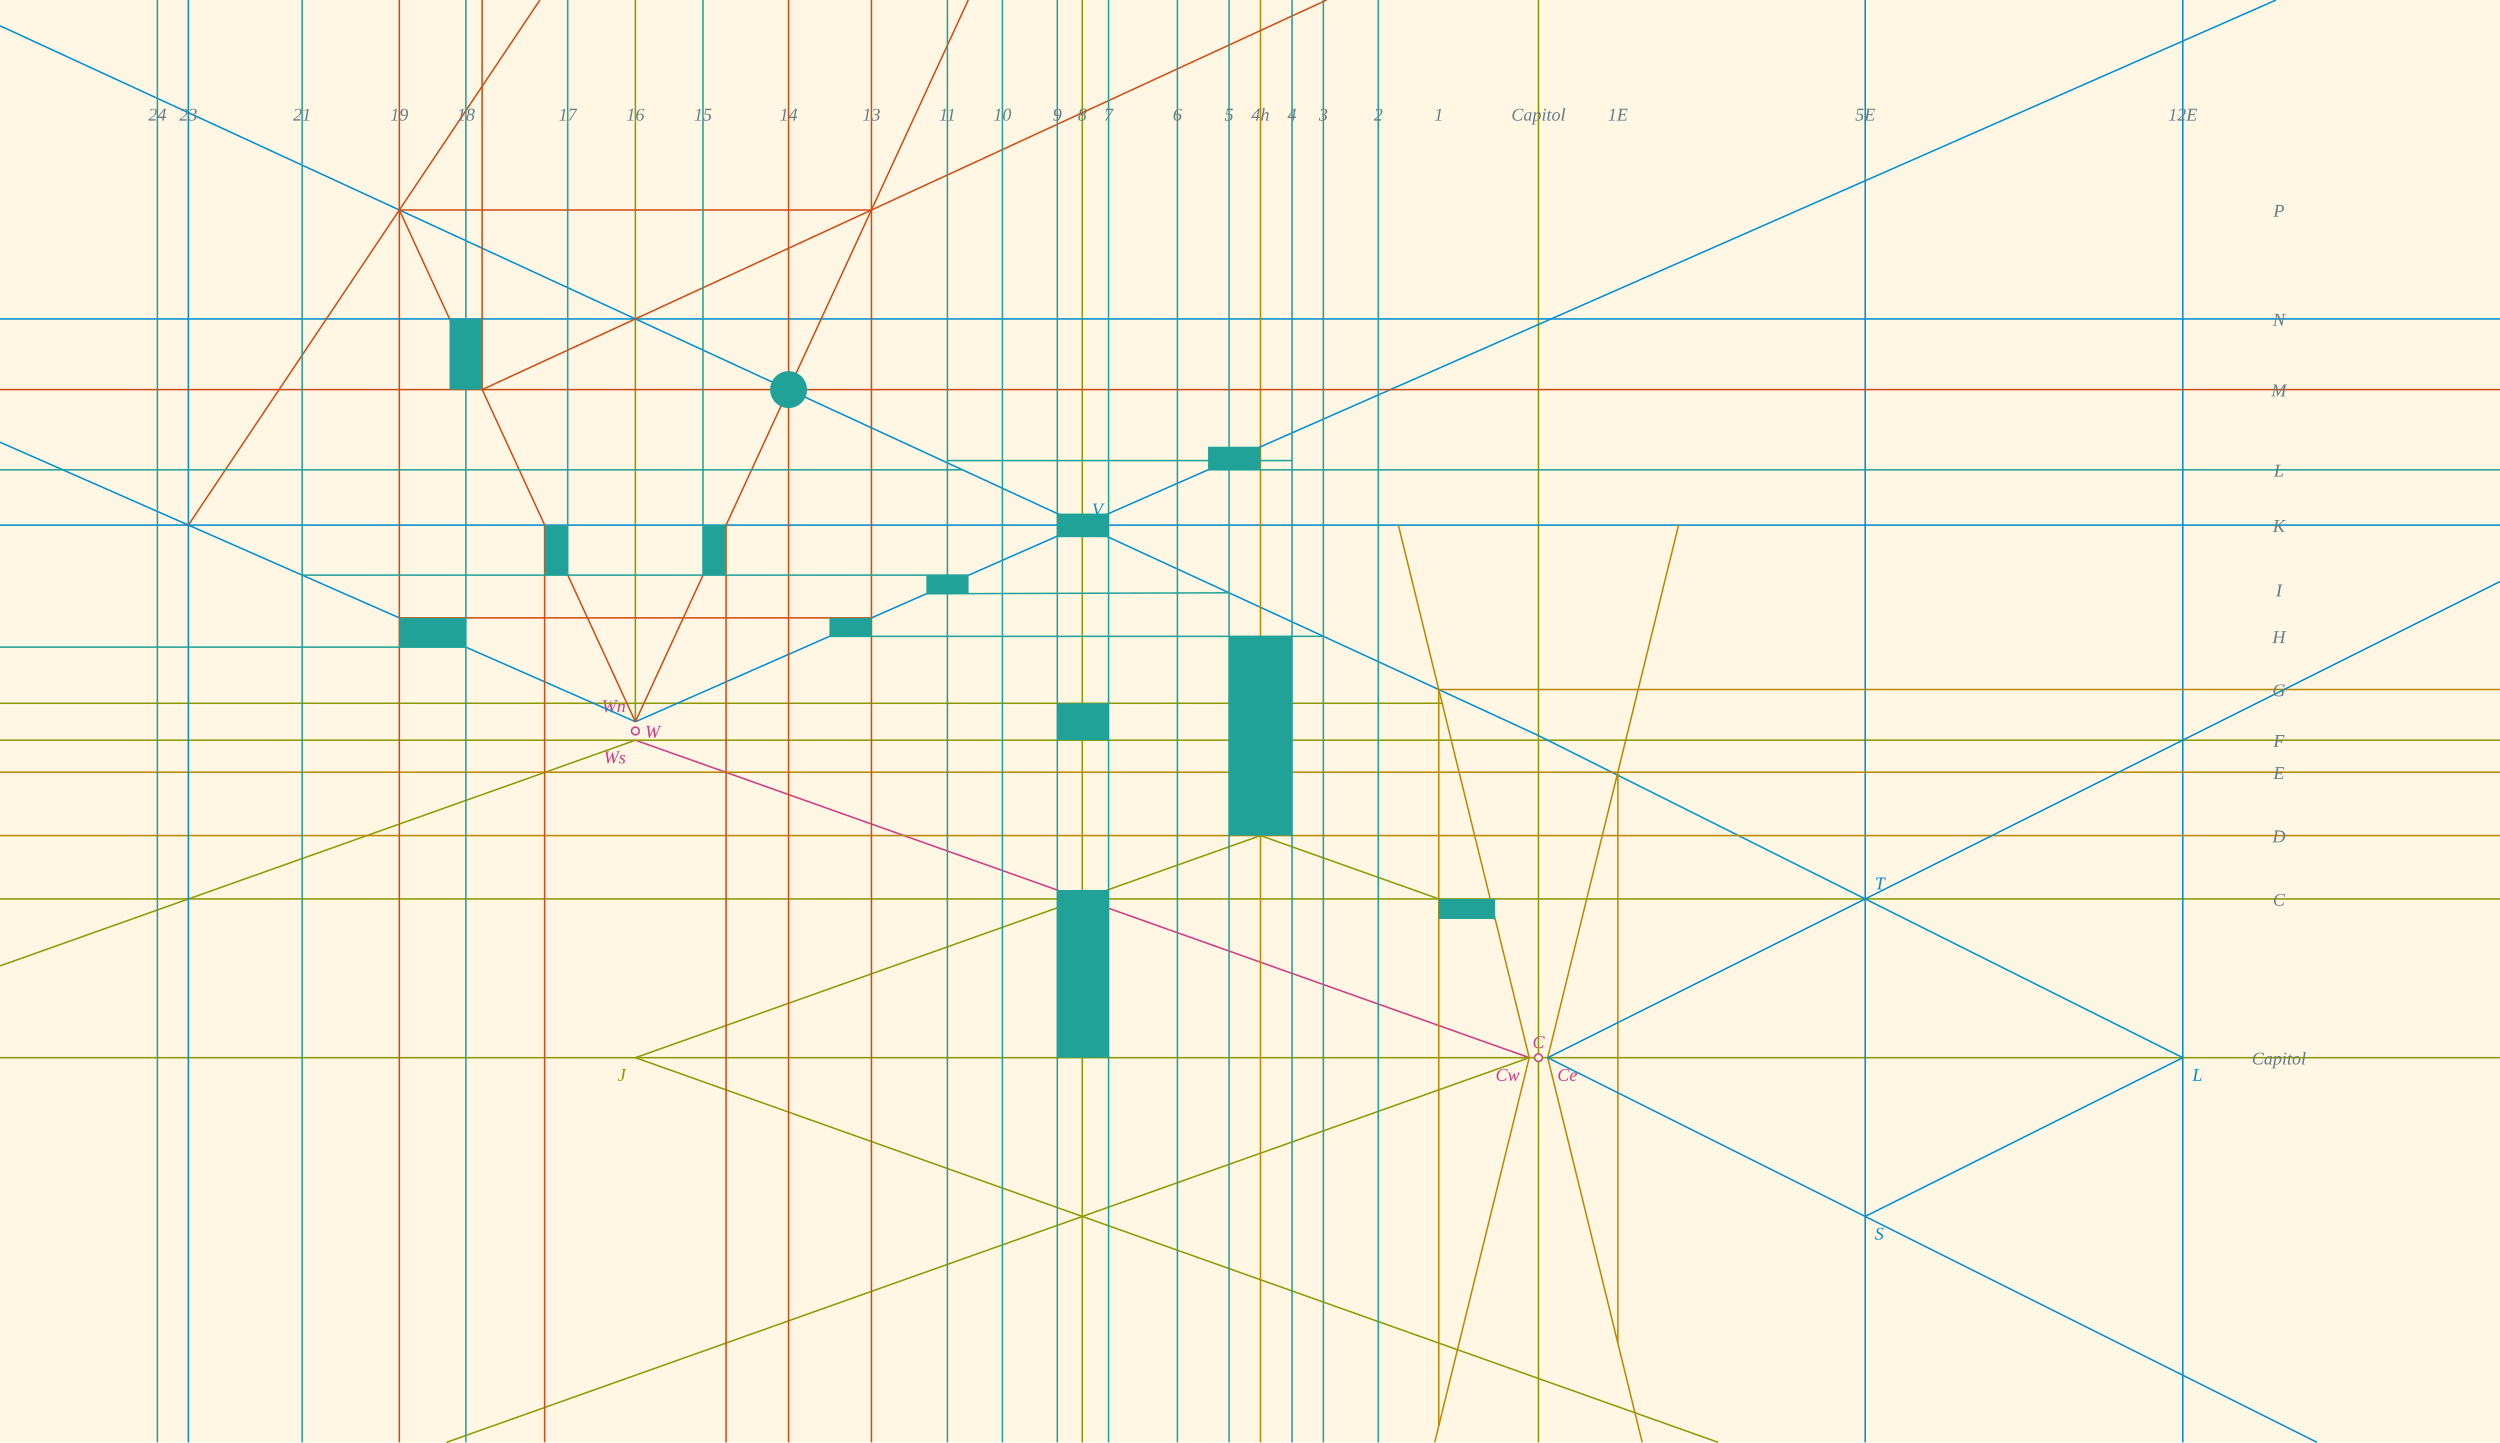
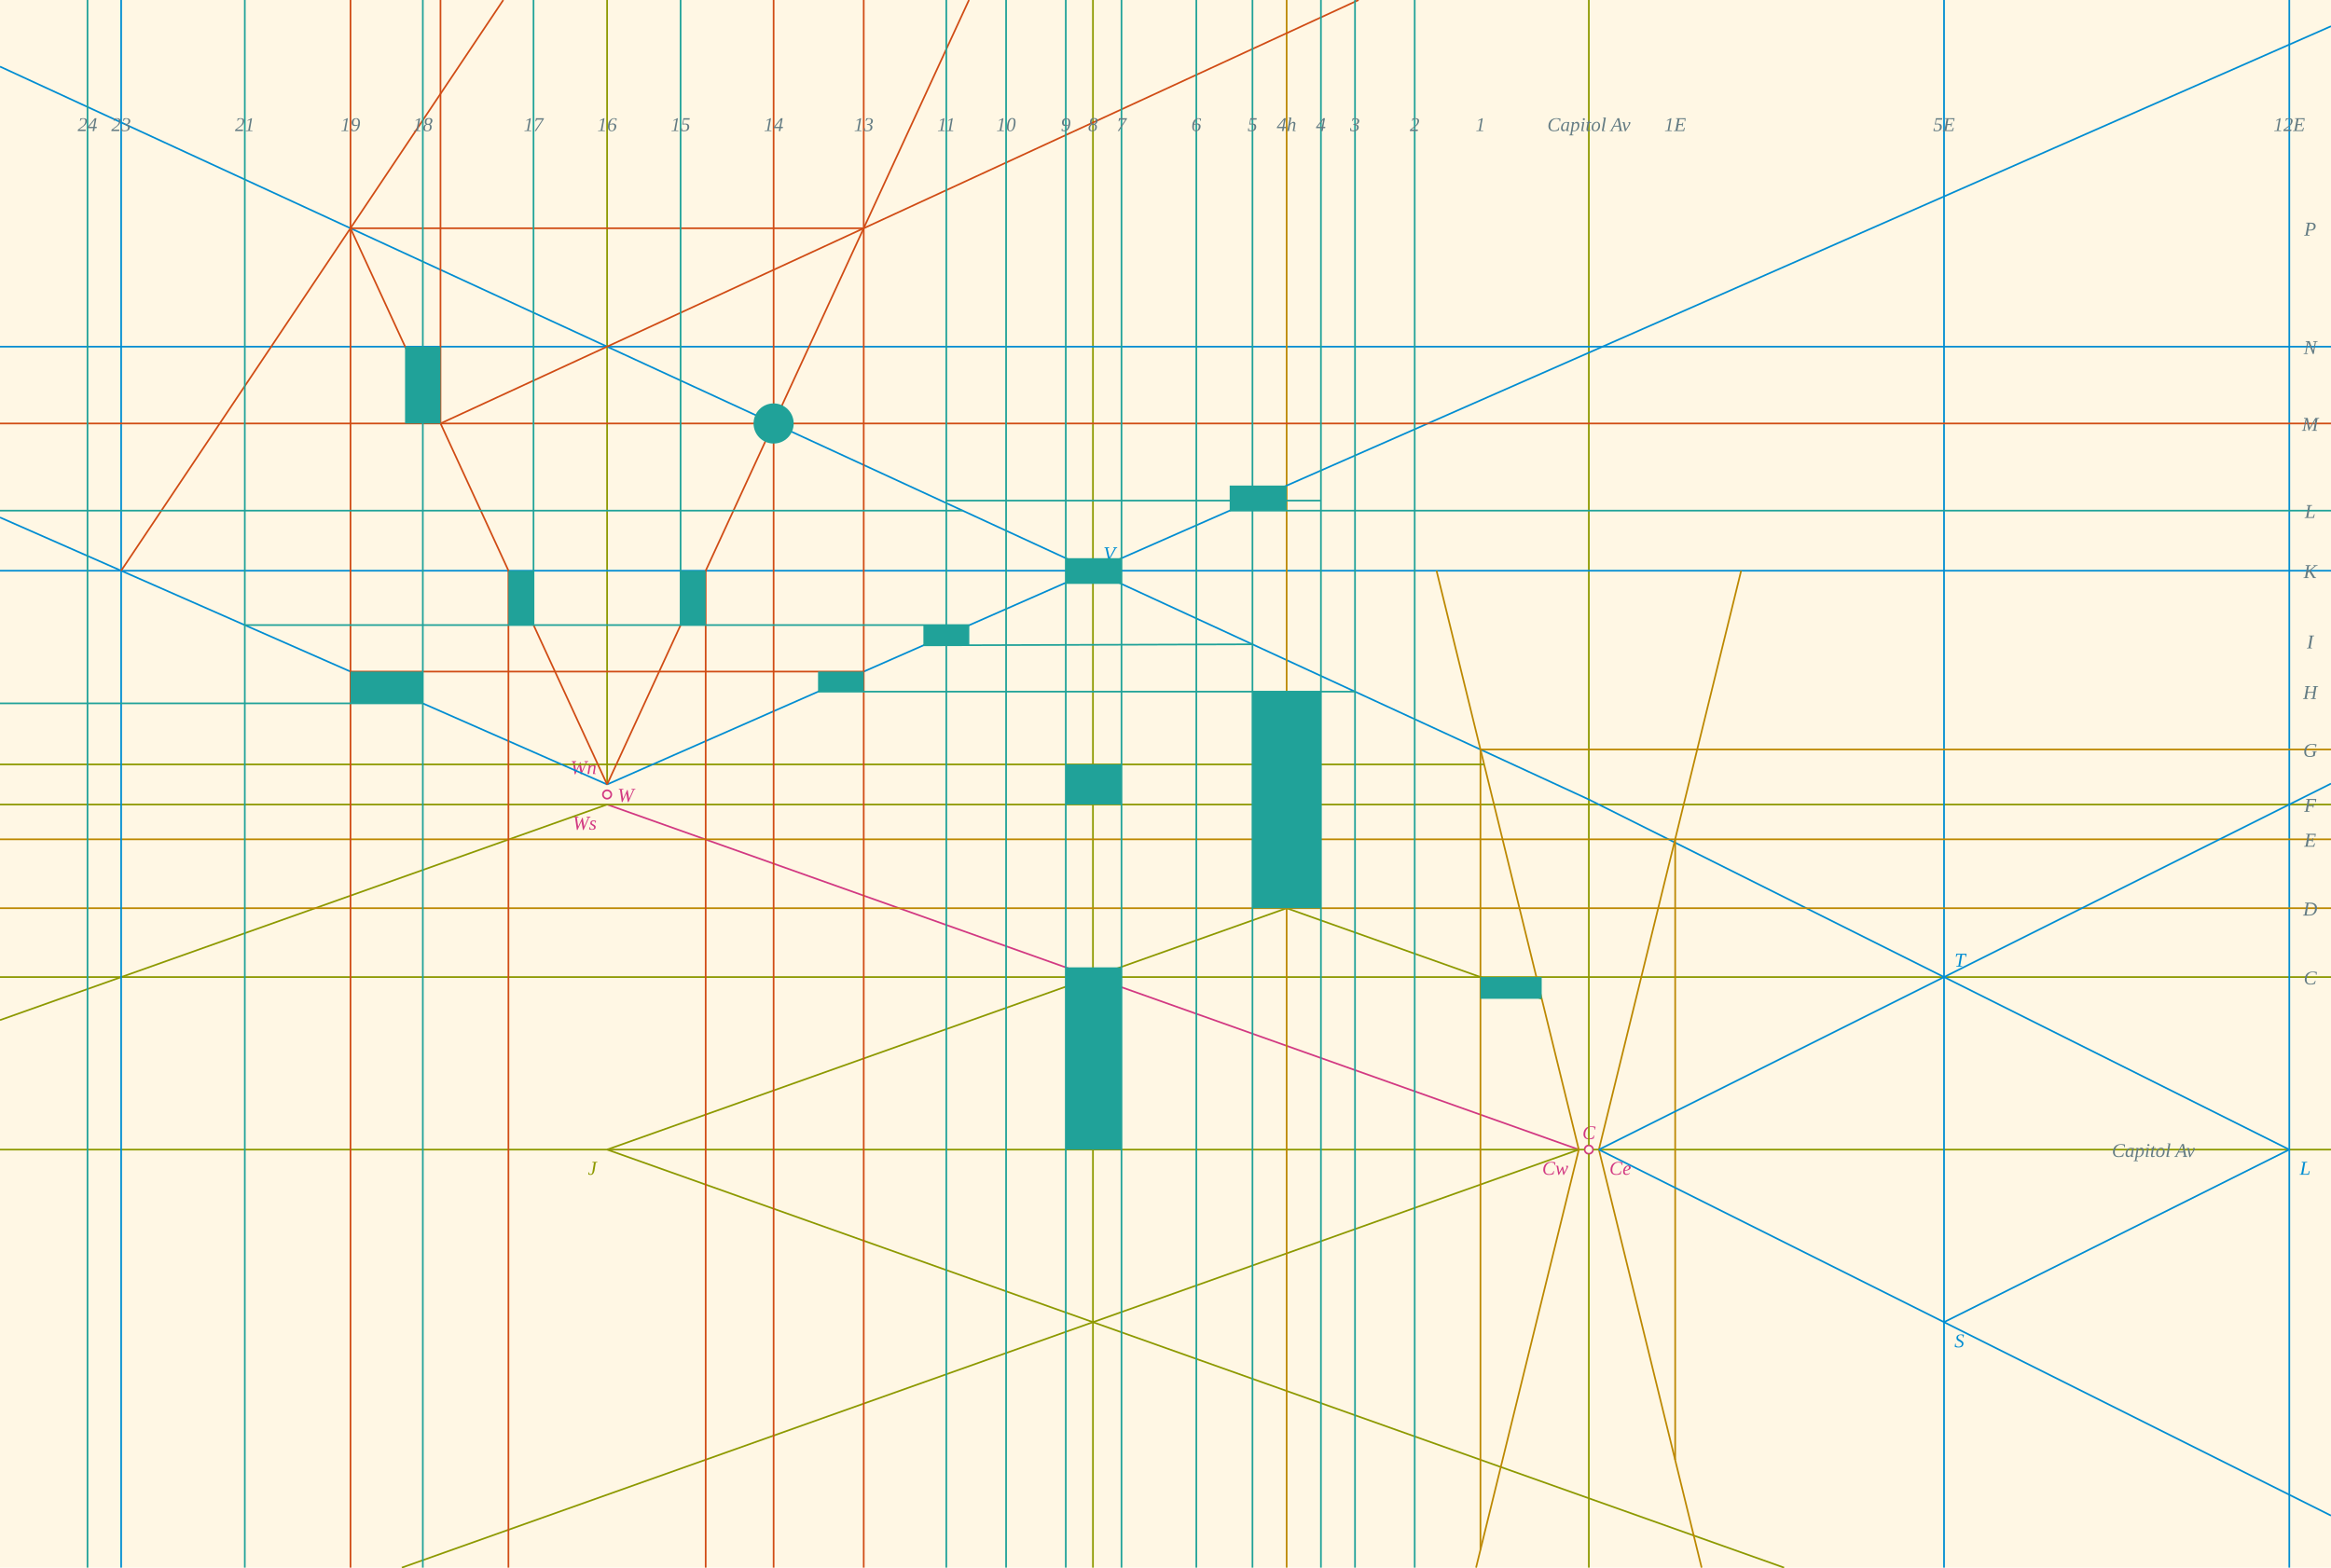
- <svg xmlns="http://www.w3.org/2000/svg" width="260mm" height="150mm" viewBox="0 0 260 150" version="1.1">
-   <rect fill="#FFF7E4" stroke="#000000" stroke-width="0" x="0.00" y="0.00" width="260.00" height="150.00" />
-   <circle cx="160.00" cy="110.00" r="0.40" fill="none" stroke="#D23982" stroke-width="0.16" />
-   <text x="160.00" y="109.00" style="font-size:1.41pt; font-style:italic; fill:#D23982" text-anchor="middle">C</text>
-   <text x="158.04" y="111.00" style="font-size:1.41pt; font-style:italic; fill:#D23982" text-anchor="end" dy="1.406">Cw</text>
-   <text x="161.96" y="111.00" style="font-size:1.41pt; font-style:italic; fill:#D23982" dy="1.406">Ce</text>
-   <circle cx="66.08" cy="76.02" r="0.40" fill="none" stroke="#D23982" stroke-width="0.16" />
-   <text x="67.08" y="76.02" style="font-size:1.41pt; font-style:italic; fill:#D23982" dy="0.703">W</text>
-   <text x="65.08" y="74.06" style="font-size:1.41pt; font-style:italic; fill:#D23982" text-anchor="end">Wn</text>
-   <text x="65.08" y="77.98" style="font-size:1.41pt; font-style:italic; fill:#D23982" text-anchor="end" dy="1.406">Ws</text>
-   <line x1="66.08" y1="76.98" x2="159.04" y2="110.00" style="stroke:#D23982; stroke-width:0.16" />
-   <text x="65.08" y="111.00" style="font-size:1.41pt; font-style:italic; fill:#8D9900" text-anchor="end" dy="1.406">J</text>
-   <line x1="160.00" y1="150.00" x2="160.00" y2="110.40" style="stroke:#8D9900; stroke-width:0.16" />
-   <line x1="160.00" y1="109.60" x2="160.00" y2="0.00" style="stroke:#8D9900; stroke-width:0.16" />
-   <line x1="0.00" y1="110.00" x2="159.60" y2="110.00" style="stroke:#8D9900; stroke-width:0.16" />
-   <line x1="160.40" y1="110.00" x2="260.00" y2="110.00" style="stroke:#8D9900; stroke-width:0.16" />
-   <line x1="0.00" y1="76.98" x2="260.00" y2="76.98" style="stroke:#8D9900; stroke-width:0.16" />
-   <line x1="66.08" y1="75.06" x2="66.08" y2="0.00" style="stroke:#8D9900; stroke-width:0.16" />
-   <line x1="0.00" y1="100.45" x2="66.08" y2="76.98" style="stroke:#8D9900; stroke-width:0.16" />
-   <line x1="0.00" y1="93.49" x2="260.00" y2="93.49" style="stroke:#8D9900; stroke-width:0.16" />
-   <line x1="112.56" y1="150.00" x2="112.56" y2="0.00" style="stroke:#8D9900; stroke-width:0.16" />
-   <line x1="46.44" y1="150.00" x2="159.04" y2="110.00" style="stroke:#8D9900; stroke-width:0.16" />
-   <line x1="178.68" y1="150.00" x2="66.08" y2="110.00" style="stroke:#8D9900; stroke-width:0.16" />
-   <line x1="149.21" y1="150.00" x2="159.04" y2="110.00" style="stroke:#BC8801; stroke-width:0.16" />
-   <line x1="170.79" y1="150.00" x2="160.96" y2="110.00" style="stroke:#BC8801; stroke-width:0.16" />
-   <text x="228.01" y="111.00" style="font-size:1.41pt; font-style:italic; fill:#008DD2" dy="1.406">L</text>
-   <line x1="193.98" y1="150.00" x2="193.98" y2="0.00" style="stroke:#008DD2; stroke-width:0.16" />
-   <line x1="227.01" y1="150.00" x2="227.01" y2="0.00" style="stroke:#008DD2; stroke-width:0.16" />
-   <text x="194.98" y="92.49" style="font-size:1.41pt; font-style:italic; fill:#008DD2">T</text>
-   <line x1="227.01" y1="110.00" x2="160.00" y2="76.50" style="stroke:#008DD2; stroke-width:0.16" />
-   <line x1="0.00" y1="2.68" x2="160.00" y2="76.50" style="stroke:#008DD2; stroke-width:0.16" />
-   <line x1="0.00" y1="33.17" x2="260.00" y2="33.17" style="stroke:#008DD2; stroke-width:0.16" />
-   <line x1="0.00" y1="54.61" x2="260.00" y2="54.61" style="stroke:#008DD2; stroke-width:0.16" />
-   <text x="113.56" y="53.61" style="font-size:1.41pt; font-style:italic; fill:#008DD2">V</text>
-   <line x1="159.04" y1="110.00" x2="145.43" y2="54.61" style="stroke:#BC8801; stroke-width:0.16" />
-   <line x1="160.96" y1="110.00" x2="174.57" y2="54.61" style="stroke:#BC8801; stroke-width:0.16" />
-   <line x1="149.63" y1="71.71" x2="149.63" y2="148.29" style="stroke:#BC8801; stroke-width:0.16" />
-   <line x1="168.26" y1="80.31" x2="168.26" y2="139.69" style="stroke:#BC8801; stroke-width:0.16" />
-   <line x1="0.00" y1="80.31" x2="260.00" y2="80.31" style="stroke:#BC8801; stroke-width:0.16" />
-   <line x1="149.63" y1="71.71" x2="260.00" y2="71.71" style="stroke:#BC8801; stroke-width:0.16" />
-   <line x1="131.09" y1="150.00" x2="131.09" y2="0.00" style="stroke:#BC8801; stroke-width:0.16" />
-   <line x1="0.00" y1="73.14" x2="149.98" y2="73.14" style="stroke:#8D9900; stroke-width:0.16" />
-   <line x1="66.08" y1="110.00" x2="131.09" y2="86.90" style="stroke:#8D9900; stroke-width:0.16" />
-   <line x1="131.09" y1="86.90" x2="155.49" y2="95.57" style="stroke:#8D9900; stroke-width:0.16" />
-   <line x1="0.00" y1="86.90" x2="260.00" y2="86.90" style="stroke:#BC8801; stroke-width:0.16" />
-   <line x1="236.71" y1="0.00" x2="66.08" y2="75.06" style="stroke:#008DD2; stroke-width:0.16" />
-   <line x1="66.08" y1="75.06" x2="0.00" y2="45.99" style="stroke:#008DD2; stroke-width:0.16" />
-   <line x1="19.59" y1="150.00" x2="19.59" y2="0.00" style="stroke:#008DD2; stroke-width:0.16" />
-   <line x1="160.96" y1="110.00" x2="260.00" y2="60.48" style="stroke:#008DD2; stroke-width:0.16" />
-   <text x="194.98" y="127.51" style="font-size:1.41pt; font-style:italic; fill:#008DD2" dy="1.406">S</text>
-   <line x1="240.96" y1="150.00" x2="160.96" y2="110.00" style="stroke:#008DD2; stroke-width:0.16" />
-   <line x1="193.98" y1="126.51" x2="227.01" y2="110.00" style="stroke:#008DD2; stroke-width:0.16" />
-   <line x1="66.08" y1="75.06" x2="100.70" y2="0.00" style="stroke:#D04C15; stroke-width:0.16" />
-   <line x1="0.00" y1="40.52" x2="260.00" y2="40.52" style="stroke:#D04C15; stroke-width:0.16" />
-   <line x1="66.08" y1="75.06" x2="41.53" y2="21.84" style="stroke:#D04C15; stroke-width:0.16" />
-   <line x1="41.53" y1="21.84" x2="90.63" y2="21.84" style="stroke:#D04C15; stroke-width:0.16" />
-   <line x1="56.15" y1="0.00" x2="19.59" y2="54.61" style="stroke:#D04C15; stroke-width:0.16" />
-   <line x1="137.97" y1="0.00" x2="50.14" y2="40.52" style="stroke:#D04C15; stroke-width:0.16" />
-   <line x1="90.63" y1="150.00" x2="90.63" y2="0.00" style="stroke:#D04C15; stroke-width:0.16" />
-   <line x1="82.01" y1="150.00" x2="82.01" y2="0.00" style="stroke:#D04C15; stroke-width:0.16" />
-   <line x1="41.53" y1="150.00" x2="41.53" y2="0.00" style="stroke:#D04C15; stroke-width:0.16" />
-   <line x1="50.14" y1="40.52" x2="50.14" y2="0.00" style="stroke:#D04C15; stroke-width:0.16" />
-   <line x1="56.64" y1="150.00" x2="56.64" y2="54.61" style="stroke:#D04C15; stroke-width:0.16" />
-   <line x1="75.51" y1="150.00" x2="75.51" y2="54.61" style="stroke:#D04C15; stroke-width:0.16" />
-   <line x1="90.63" y1="64.26" x2="41.53" y2="64.26" style="stroke:#D04C15; stroke-width:0.16" />
-   <line x1="59.04" y1="59.81" x2="59.04" y2="0.00" style="stroke:#20A299; stroke-width:0.16" />
-   <path d="M59.04,59.81 L 56.64,59.81 L 56.64,54.61 L 59.04,54.61 z" fill="#20A299" stroke="none" />
-   <line x1="73.11" y1="59.81" x2="73.11" y2="0.00" style="stroke:#20A299; stroke-width:0.16" />
-   <path d="M73.11,59.81 L 75.51,59.81 L 75.51,54.61 L 73.11,54.61 z" fill="#20A299" stroke="none" />
-   <line x1="31.42" y1="59.81" x2="100.73" y2="59.81" style="stroke:#20A299; stroke-width:0.16" />
-   <line x1="31.42" y1="150.00" x2="31.42" y2="0.00" style="stroke:#20A299; stroke-width:0.16" />
-   <line x1="86.26" y1="66.18" x2="137.63" y2="66.18" style="stroke:#20A299; stroke-width:0.16" />
-   <path d="M86.26,66.18 L 90.63,66.18 L 90.63,64.26 L 86.26,64.26 z" fill="#20A299" stroke="none" />
-   <line x1="137.63" y1="150.00" x2="137.63" y2="0.00" style="stroke:#20A299; stroke-width:0.16" />
-   <line x1="96.34" y1="61.75" x2="127.82" y2="61.65" style="stroke:#20A299; stroke-width:0.16" />
-   <path d="M96.34,61.75 L 100.73,61.75 L 100.73,59.81 L 96.34,59.81 z" fill="#20A299" stroke="none" />
-   <line x1="127.82" y1="150.00" x2="127.82" y2="0.00" style="stroke:#20A299; stroke-width:0.16" />
-   <line x1="134.37" y1="150.00" x2="134.37" y2="0.00" style="stroke:#20A299; stroke-width:0.16" />
-   <line x1="98.53" y1="150.00" x2="98.53" y2="0.00" style="stroke:#20A299; stroke-width:0.16" />
-   <line x1="134.37" y1="47.90" x2="98.53" y2="47.90" style="stroke:#20A299; stroke-width:0.16" />
-   <line x1="109.96" y1="150.00" x2="109.96" y2="0.00" style="stroke:#20A299; stroke-width:0.16" />
-   <line x1="115.29" y1="150.00" x2="115.29" y2="0.00" style="stroke:#20A299; stroke-width:0.16" />
-   <line x1="104.25" y1="150.00" x2="104.25" y2="0.00" style="stroke:#20A299; stroke-width:0.16" />
-   <line x1="143.34" y1="150.00" x2="143.34" y2="0.00" style="stroke:#20A299; stroke-width:0.16" />
-   <line x1="122.45" y1="150.00" x2="122.45" y2="0.00" style="stroke:#20A299; stroke-width:0.16" />
-   <line x1="16.37" y1="150.00" x2="16.37" y2="0.00" style="stroke:#20A299; stroke-width:0.16" />
-   <line x1="0.00" y1="48.86" x2="100.09" y2="48.86" style="stroke:#20A299; stroke-width:0.16" />
-   <line x1="125.64" y1="48.86" x2="260.00" y2="48.86" style="stroke:#20A299; stroke-width:0.16" />
-   <line x1="48.45" y1="150.00" x2="48.45" y2="0.00" style="stroke:#20A299; stroke-width:0.16" />
-   <line x1="0.00" y1="67.30" x2="48.45" y2="67.30" style="stroke:#20A299; stroke-width:0.16" />
-   <path d="M46.75,33.17 L 50.14,33.17 L 50.14,40.52 L 46.75,40.52 z" fill="#20A299" stroke="none" />
-   <path d="M41.53,64.26 L 48.45,64.26 L 48.45,67.30 L 41.53,67.30 z" fill="#20A299" stroke="none" />
-   <path d="M115.29,55.87 L 109.96,55.87 L 109.96,53.41 L 115.29,53.41 z" fill="#20A299" stroke="none" />
-   <path d="M115.29,76.98 L 109.96,76.98 L 109.96,73.14 L 115.29,73.14 z" fill="#20A299" stroke="none" />
-   <path d="M115.29,110.00 L 109.96,110.00 L 109.96,92.56 L 115.29,92.56 z" fill="#20A299" stroke="none" />
-   <path d="M125.64,48.86 L 131.09,48.86 L 131.09,46.46 L 125.64,46.46 z" fill="#20A299" stroke="none" />
-   <path d="M127.82,66.18 L 134.37,66.18 L 134.37,86.90 L 127.82,86.90 z" fill="#20A299" stroke="none" />
-   <path d="M155.49,95.57 L 149.63,95.57 L 149.63,93.49 L 155.49,93.49 z" fill="#20A299" stroke="none" />
-   <circle cx="82.01" cy="40.52" r="1.92" fill="#20A299" stroke="none" />
-   <text x="237.01" y="110.00" style="font-size:1.41pt; font-style:italic; fill:#637B83" text-anchor="middle" dy="0.703">Capitol</text>
-   <text x="237.01" y="93.49" style="font-size:1.41pt; font-style:italic; fill:#637B83" text-anchor="middle" dy="0.703">C</text>
-   <text x="237.01" y="86.90" style="font-size:1.41pt; font-style:italic; fill:#637B83" text-anchor="middle" dy="0.703">D</text>
-   <text x="237.01" y="80.31" style="font-size:1.41pt; font-style:italic; fill:#637B83" text-anchor="middle" dy="0.703">E</text>
-   <text x="237.01" y="76.98" style="font-size:1.41pt; font-style:italic; fill:#637B83" text-anchor="middle" dy="0.703">F</text>
-   <text x="237.01" y="71.71" style="font-size:1.41pt; font-style:italic; fill:#637B83" text-anchor="middle" dy="0.703">G</text>
-   <text x="237.01" y="66.18" style="font-size:1.41pt; font-style:italic; fill:#637B83" text-anchor="middle" dy="0.703">H</text>
-   <text x="237.01" y="61.32" style="font-size:1.41pt; font-style:italic; fill:#637B83" text-anchor="middle" dy="0.703">I</text>
-   <text x="237.01" y="54.61" style="font-size:1.41pt; font-style:italic; fill:#637B83" text-anchor="middle" dy="0.703">K</text>
-   <text x="237.01" y="48.86" style="font-size:1.41pt; font-style:italic; fill:#637B83" text-anchor="middle" dy="0.703">L</text>
-   <text x="237.01" y="40.52" style="font-size:1.41pt; font-style:italic; fill:#637B83" text-anchor="middle" dy="0.703">M</text>
-   <text x="237.01" y="33.17" style="font-size:1.41pt; font-style:italic; fill:#637B83" text-anchor="middle" dy="0.703">N</text>
-   <text x="237.01" y="21.84" style="font-size:1.41pt; font-style:italic; fill:#637B83" text-anchor="middle" dy="0.703">P</text>
-   <text x="227.01" y="11.84" style="font-size:1.41pt; font-style:italic; fill:#637B83" text-anchor="middle" dy="0.703">12E</text>
-   <text x="193.98" y="11.84" style="font-size:1.41pt; font-style:italic; fill:#637B83" text-anchor="middle" dy="0.703">5E</text>
-   <text x="168.26" y="11.84" style="font-size:1.41pt; font-style:italic; fill:#637B83" text-anchor="middle" dy="0.703">1E</text>
-   <text x="160.00" y="11.84" style="font-size:1.41pt; font-style:italic; fill:#637B83" text-anchor="middle" dy="0.703">Capitol</text>
-   <text x="149.63" y="11.84" style="font-size:1.41pt; font-style:italic; fill:#637B83" text-anchor="middle" dy="0.703">1</text>
-   <text x="143.34" y="11.84" style="font-size:1.41pt; font-style:italic; fill:#637B83" text-anchor="middle" dy="0.703">2</text>
-   <text x="137.63" y="11.84" style="font-size:1.41pt; font-style:italic; fill:#637B83" text-anchor="middle" dy="0.703">3</text>
-   <text x="134.37" y="11.84" style="font-size:1.41pt; font-style:italic; fill:#637B83" text-anchor="middle" dy="0.703">4</text>
-   <text x="131.09" y="11.84" style="font-size:1.41pt; font-style:italic; fill:#637B83" text-anchor="middle" dy="0.703">4h</text>
-   <text x="127.82" y="11.84" style="font-size:1.41pt; font-style:italic; fill:#637B83" text-anchor="middle" dy="0.703">5</text>
-   <text x="122.45" y="11.84" style="font-size:1.41pt; font-style:italic; fill:#637B83" text-anchor="middle" dy="0.703">6</text>
-   <text x="115.29" y="11.84" style="font-size:1.41pt; font-style:italic; fill:#637B83" text-anchor="middle" dy="0.703">7</text>
-   <text x="112.56" y="11.84" style="font-size:1.41pt; font-style:italic; fill:#637B83" text-anchor="middle" dy="0.703">8</text>
-   <text x="109.96" y="11.84" style="font-size:1.41pt; font-style:italic; fill:#637B83" text-anchor="middle" dy="0.703">9</text>
-   <text x="104.25" y="11.84" style="font-size:1.41pt; font-style:italic; fill:#637B83" text-anchor="middle" dy="0.703">10</text>
-   <text x="98.53" y="11.84" style="font-size:1.41pt; font-style:italic; fill:#637B83" text-anchor="middle" dy="0.703">11</text>
-   <text x="90.63" y="11.84" style="font-size:1.41pt; font-style:italic; fill:#637B83" text-anchor="middle" dy="0.703">13</text>
-   <text x="82.01" y="11.84" style="font-size:1.41pt; font-style:italic; fill:#637B83" text-anchor="middle" dy="0.703">14</text>
-   <text x="73.11" y="11.84" style="font-size:1.41pt; font-style:italic; fill:#637B83" text-anchor="middle" dy="0.703">15</text>
-   <text x="66.08" y="11.84" style="font-size:1.41pt; font-style:italic; fill:#637B83" text-anchor="middle" dy="0.703">16</text>
-   <text x="59.04" y="11.84" style="font-size:1.41pt; font-style:italic; fill:#637B83" text-anchor="middle" dy="0.703">17</text>
-   <text x="48.45" y="11.84" style="font-size:1.41pt; font-style:italic; fill:#637B83" text-anchor="middle" dy="0.703">18</text>
-   <text x="41.53" y="11.84" style="font-size:1.41pt; font-style:italic; fill:#637B83" text-anchor="middle" dy="0.703">19</text>
-   <text x="31.42" y="11.84" style="font-size:1.41pt; font-style:italic; fill:#637B83" text-anchor="middle" dy="0.703">21</text>
-   <text x="19.59" y="11.84" style="font-size:1.41pt; font-style:italic; fill:#637B83" text-anchor="middle" dy="0.703">23</text>
-   <text x="16.37" y="11.84" style="font-size:1.41pt; font-style:italic; fill:#637B83" text-anchor="middle" dy="0.703">24</text>
+ <svg xmlns="http://www.w3.org/2000/svg" width="223mm" height="150mm" viewBox="0 0 223 150" version="1.1">
+   <rect fill="#FFF7E4" stroke="#000000" stroke-width="0" x="0.00" y="0.00" width="223.00" height="150.00" />
+   <circle cx="152.00" cy="110.00" r="0.40" fill="none" stroke="#D23982" stroke-width="0.16" />
+   <text x="152.00" y="109.00" style="font-size:1.41pt; font-style:italic; fill:#D23982" text-anchor="middle">C</text>
+   <text x="150.04" y="111.00" style="font-size:1.41pt; font-style:italic; fill:#D23982" text-anchor="end" dy="1.406">Cw</text>
+   <text x="153.96" y="111.00" style="font-size:1.41pt; font-style:italic; fill:#D23982" dy="1.406">Ce</text>
+   <circle cx="58.08" cy="76.02" r="0.40" fill="none" stroke="#D23982" stroke-width="0.16" />
+   <text x="59.08" y="76.02" style="font-size:1.41pt; font-style:italic; fill:#D23982" dy="0.703">W</text>
+   <text x="57.08" y="74.06" style="font-size:1.41pt; font-style:italic; fill:#D23982" text-anchor="end">Wn</text>
+   <text x="57.08" y="77.98" style="font-size:1.41pt; font-style:italic; fill:#D23982" text-anchor="end" dy="1.406">Ws</text>
+   <line x1="58.08" y1="76.98" x2="151.04" y2="110.00" style="stroke:#D23982; stroke-width:0.16" />
+   <text x="57.08" y="111.00" style="font-size:1.41pt; font-style:italic; fill:#8D9900" text-anchor="end" dy="1.406">J</text>
+   <line x1="152.00" y1="150.00" x2="152.00" y2="110.40" style="stroke:#8D9900; stroke-width:0.16" />
+   <line x1="152.00" y1="109.60" x2="152.00" y2="0.00" style="stroke:#8D9900; stroke-width:0.16" />
+   <line x1="0.00" y1="110.00" x2="151.60" y2="110.00" style="stroke:#8D9900; stroke-width:0.16" />
+   <line x1="152.40" y1="110.00" x2="223.00" y2="110.00" style="stroke:#8D9900; stroke-width:0.16" />
+   <line x1="0.00" y1="76.98" x2="223.00" y2="76.98" style="stroke:#8D9900; stroke-width:0.16" />
+   <line x1="58.08" y1="75.06" x2="58.08" y2="0.00" style="stroke:#8D9900; stroke-width:0.16" />
+   <line x1="0.00" y1="97.61" x2="58.08" y2="76.98" style="stroke:#8D9900; stroke-width:0.16" />
+   <line x1="0.00" y1="93.49" x2="223.00" y2="93.49" style="stroke:#8D9900; stroke-width:0.16" />
+   <line x1="104.56" y1="150.00" x2="104.56" y2="0.00" style="stroke:#8D9900; stroke-width:0.16" />
+   <line x1="38.44" y1="150.00" x2="151.04" y2="110.00" style="stroke:#8D9900; stroke-width:0.16" />
+   <line x1="170.68" y1="150.00" x2="58.08" y2="110.00" style="stroke:#8D9900; stroke-width:0.16" />
+   <line x1="141.21" y1="150.00" x2="151.04" y2="110.00" style="stroke:#BC8801; stroke-width:0.16" />
+   <line x1="162.79" y1="150.00" x2="152.96" y2="110.00" style="stroke:#BC8801; stroke-width:0.16" />
+   <text x="220.01" y="111.00" style="font-size:1.41pt; font-style:italic; fill:#008DD2" dy="1.406">L</text>
+   <line x1="185.98" y1="150.00" x2="185.98" y2="0.00" style="stroke:#008DD2; stroke-width:0.16" />
+   <line x1="219.01" y1="150.00" x2="219.01" y2="0.00" style="stroke:#008DD2; stroke-width:0.16" />
+   <text x="186.98" y="92.49" style="font-size:1.41pt; font-style:italic; fill:#008DD2">T</text>
+   <line x1="219.01" y1="110.00" x2="152.00" y2="76.50" style="stroke:#008DD2; stroke-width:0.16" />
+   <line x1="0.00" y1="6.37" x2="152.00" y2="76.50" style="stroke:#008DD2; stroke-width:0.16" />
+   <line x1="0.00" y1="33.17" x2="223.00" y2="33.17" style="stroke:#008DD2; stroke-width:0.16" />
+   <line x1="0.00" y1="54.61" x2="223.00" y2="54.61" style="stroke:#008DD2; stroke-width:0.16" />
+   <text x="105.56" y="53.61" style="font-size:1.41pt; font-style:italic; fill:#008DD2">V</text>
+   <line x1="151.04" y1="110.00" x2="137.43" y2="54.61" style="stroke:#BC8801; stroke-width:0.16" />
+   <line x1="152.96" y1="110.00" x2="166.57" y2="54.61" style="stroke:#BC8801; stroke-width:0.16" />
+   <line x1="141.63" y1="71.71" x2="141.63" y2="148.29" style="stroke:#BC8801; stroke-width:0.16" />
+   <line x1="160.26" y1="80.31" x2="160.26" y2="139.69" style="stroke:#BC8801; stroke-width:0.16" />
+   <line x1="0.00" y1="80.31" x2="223.00" y2="80.31" style="stroke:#BC8801; stroke-width:0.16" />
+   <line x1="141.63" y1="71.71" x2="223.00" y2="71.71" style="stroke:#BC8801; stroke-width:0.16" />
+   <line x1="123.09" y1="150.00" x2="123.09" y2="0.00" style="stroke:#BC8801; stroke-width:0.16" />
+   <line x1="0.00" y1="73.14" x2="141.98" y2="73.14" style="stroke:#8D9900; stroke-width:0.16" />
+   <line x1="58.08" y1="110.00" x2="123.09" y2="86.90" style="stroke:#8D9900; stroke-width:0.16" />
+   <line x1="123.09" y1="86.90" x2="147.49" y2="95.57" style="stroke:#8D9900; stroke-width:0.16" />
+   <line x1="0.00" y1="86.90" x2="223.00" y2="86.90" style="stroke:#BC8801; stroke-width:0.16" />
+   <line x1="58.08" y1="75.06" x2="223.00" y2="2.51" style="stroke:#008DD2; stroke-width:0.16" />
+   <line x1="0.00" y1="49.51" x2="58.08" y2="75.06" style="stroke:#008DD2; stroke-width:0.16" />
+   <line x1="11.59" y1="150.00" x2="11.59" y2="0.00" style="stroke:#008DD2; stroke-width:0.16" />
+   <line x1="152.96" y1="110.00" x2="223.00" y2="74.98" style="stroke:#008DD2; stroke-width:0.16" />
+   <text x="186.98" y="127.51" style="font-size:1.41pt; font-style:italic; fill:#008DD2" dy="1.406">S</text>
+   <line x1="152.96" y1="110.00" x2="223.00" y2="145.02" style="stroke:#008DD2; stroke-width:0.16" />
+   <line x1="185.98" y1="126.51" x2="219.01" y2="110.00" style="stroke:#008DD2; stroke-width:0.16" />
+   <line x1="58.08" y1="75.06" x2="92.70" y2="0.00" style="stroke:#D04C15; stroke-width:0.16" />
+   <line x1="0.00" y1="40.52" x2="223.00" y2="40.52" style="stroke:#D04C15; stroke-width:0.16" />
+   <line x1="58.08" y1="75.06" x2="33.53" y2="21.84" style="stroke:#D04C15; stroke-width:0.16" />
+   <line x1="33.53" y1="21.84" x2="82.63" y2="21.84" style="stroke:#D04C15; stroke-width:0.16" />
+   <line x1="48.15" y1="0.00" x2="11.59" y2="54.61" style="stroke:#D04C15; stroke-width:0.16" />
+   <line x1="129.97" y1="0.00" x2="42.14" y2="40.52" style="stroke:#D04C15; stroke-width:0.16" />
+   <line x1="82.63" y1="150.00" x2="82.63" y2="0.00" style="stroke:#D04C15; stroke-width:0.16" />
+   <line x1="74.01" y1="150.00" x2="74.01" y2="0.00" style="stroke:#D04C15; stroke-width:0.16" />
+   <line x1="33.53" y1="150.00" x2="33.53" y2="0.00" style="stroke:#D04C15; stroke-width:0.16" />
+   <line x1="42.14" y1="40.52" x2="42.14" y2="0.00" style="stroke:#D04C15; stroke-width:0.16" />
+   <line x1="48.64" y1="150.00" x2="48.64" y2="54.61" style="stroke:#D04C15; stroke-width:0.16" />
+   <line x1="67.51" y1="150.00" x2="67.51" y2="54.61" style="stroke:#D04C15; stroke-width:0.16" />
+   <line x1="82.63" y1="64.26" x2="33.53" y2="64.26" style="stroke:#D04C15; stroke-width:0.16" />
+   <line x1="51.04" y1="59.81" x2="51.04" y2="0.00" style="stroke:#20A299; stroke-width:0.16" />
+   <path d="M51.04,59.81 L 48.64,59.81 L 48.64,54.61 L 51.04,54.61 z" fill="#20A299" stroke="none" />
+   <line x1="65.11" y1="59.81" x2="65.11" y2="0.00" style="stroke:#20A299; stroke-width:0.16" />
+   <path d="M65.11,59.81 L 67.51,59.81 L 67.51,54.61 L 65.11,54.61 z" fill="#20A299" stroke="none" />
+   <line x1="23.42" y1="59.81" x2="92.73" y2="59.81" style="stroke:#20A299; stroke-width:0.16" />
+   <line x1="23.42" y1="150.00" x2="23.42" y2="0.00" style="stroke:#20A299; stroke-width:0.16" />
+   <line x1="78.26" y1="66.18" x2="129.63" y2="66.18" style="stroke:#20A299; stroke-width:0.16" />
+   <path d="M78.26,66.18 L 82.63,66.18 L 82.63,64.26 L 78.26,64.26 z" fill="#20A299" stroke="none" />
+   <line x1="129.63" y1="150.00" x2="129.63" y2="0.00" style="stroke:#20A299; stroke-width:0.16" />
+   <line x1="88.34" y1="61.75" x2="119.82" y2="61.65" style="stroke:#20A299; stroke-width:0.16" />
+   <path d="M88.34,61.75 L 92.73,61.75 L 92.73,59.81 L 88.34,59.81 z" fill="#20A299" stroke="none" />
+   <line x1="119.82" y1="150.00" x2="119.82" y2="0.00" style="stroke:#20A299; stroke-width:0.16" />
+   <line x1="126.37" y1="150.00" x2="126.37" y2="0.00" style="stroke:#20A299; stroke-width:0.16" />
+   <line x1="90.53" y1="150.00" x2="90.53" y2="0.00" style="stroke:#20A299; stroke-width:0.16" />
+   <line x1="126.37" y1="47.90" x2="90.53" y2="47.90" style="stroke:#20A299; stroke-width:0.16" />
+   <line x1="101.96" y1="150.00" x2="101.96" y2="0.00" style="stroke:#20A299; stroke-width:0.16" />
+   <line x1="107.29" y1="150.00" x2="107.29" y2="0.00" style="stroke:#20A299; stroke-width:0.16" />
+   <line x1="96.25" y1="150.00" x2="96.25" y2="0.00" style="stroke:#20A299; stroke-width:0.16" />
+   <line x1="135.34" y1="150.00" x2="135.34" y2="0.00" style="stroke:#20A299; stroke-width:0.16" />
+   <line x1="114.45" y1="150.00" x2="114.45" y2="0.00" style="stroke:#20A299; stroke-width:0.16" />
+   <line x1="8.37" y1="150.00" x2="8.37" y2="0.00" style="stroke:#20A299; stroke-width:0.16" />
+   <line x1="0.00" y1="48.86" x2="92.09" y2="48.86" style="stroke:#20A299; stroke-width:0.16" />
+   <line x1="117.64" y1="48.86" x2="223.00" y2="48.86" style="stroke:#20A299; stroke-width:0.16" />
+   <line x1="40.45" y1="150.00" x2="40.45" y2="0.00" style="stroke:#20A299; stroke-width:0.16" />
+   <line x1="0.00" y1="67.30" x2="40.45" y2="67.30" style="stroke:#20A299; stroke-width:0.16" />
+   <path d="M38.75,33.17 L 42.14,33.17 L 42.14,40.52 L 38.75,40.52 z" fill="#20A299" stroke="none" />
+   <path d="M33.53,64.26 L 40.45,64.26 L 40.45,67.30 L 33.53,67.30 z" fill="#20A299" stroke="none" />
+   <path d="M107.29,55.87 L 101.96,55.87 L 101.96,53.41 L 107.29,53.41 z" fill="#20A299" stroke="none" />
+   <path d="M107.29,76.98 L 101.96,76.98 L 101.96,73.14 L 107.29,73.14 z" fill="#20A299" stroke="none" />
+   <path d="M107.29,110.00 L 101.96,110.00 L 101.96,92.56 L 107.29,92.56 z" fill="#20A299" stroke="none" />
+   <path d="M117.64,48.86 L 123.09,48.86 L 123.09,46.46 L 117.64,46.46 z" fill="#20A299" stroke="none" />
+   <path d="M119.82,66.18 L 126.37,66.18 L 126.37,86.90 L 119.82,86.90 z" fill="#20A299" stroke="none" />
+   <path d="M147.49,95.57 L 141.63,95.57 L 141.63,93.49 L 147.49,93.49 z" fill="#20A299" stroke="none" />
+   <circle cx="74.01" cy="40.52" r="1.92" fill="#20A299" stroke="none" />
+   <text x="206.01" y="110.00" style="font-size:1.41pt; font-style:italic; fill:#637B83" text-anchor="middle" dy="0.703">Capitol Av</text>
+   <text x="221.01" y="93.49" style="font-size:1.41pt; font-style:italic; fill:#637B83" text-anchor="middle" dy="0.703">C</text>
+   <text x="221.01" y="86.90" style="font-size:1.41pt; font-style:italic; fill:#637B83" text-anchor="middle" dy="0.703">D</text>
+   <text x="221.01" y="80.31" style="font-size:1.41pt; font-style:italic; fill:#637B83" text-anchor="middle" dy="0.703">E</text>
+   <text x="221.01" y="76.98" style="font-size:1.41pt; font-style:italic; fill:#637B83" text-anchor="middle" dy="0.703">F</text>
+   <text x="221.01" y="71.71" style="font-size:1.41pt; font-style:italic; fill:#637B83" text-anchor="middle" dy="0.703">G</text>
+   <text x="221.01" y="66.18" style="font-size:1.41pt; font-style:italic; fill:#637B83" text-anchor="middle" dy="0.703">H</text>
+   <text x="221.01" y="61.34" style="font-size:1.41pt; font-style:italic; fill:#637B83" text-anchor="middle" dy="0.703">I</text>
+   <text x="221.01" y="54.61" style="font-size:1.41pt; font-style:italic; fill:#637B83" text-anchor="middle" dy="0.703">K</text>
+   <text x="221.01" y="48.86" style="font-size:1.41pt; font-style:italic; fill:#637B83" text-anchor="middle" dy="0.703">L</text>
+   <text x="221.01" y="40.52" style="font-size:1.41pt; font-style:italic; fill:#637B83" text-anchor="middle" dy="0.703">M</text>
+   <text x="221.01" y="33.17" style="font-size:1.41pt; font-style:italic; fill:#637B83" text-anchor="middle" dy="0.703">N</text>
+   <text x="221.01" y="21.84" style="font-size:1.41pt; font-style:italic; fill:#637B83" text-anchor="middle" dy="0.703">P</text>
+   <text x="219.01" y="11.84" style="font-size:1.41pt; font-style:italic; fill:#637B83" text-anchor="middle" dy="0.703">12E</text>
+   <text x="185.98" y="11.84" style="font-size:1.41pt; font-style:italic; fill:#637B83" text-anchor="middle" dy="0.703">5E</text>
+   <text x="160.26" y="11.84" style="font-size:1.41pt; font-style:italic; fill:#637B83" text-anchor="middle" dy="0.703">1E</text>
+   <text x="152.00" y="11.84" style="font-size:1.41pt; font-style:italic; fill:#637B83" text-anchor="middle" dy="0.703">Capitol Av</text>
+   <text x="141.63" y="11.84" style="font-size:1.41pt; font-style:italic; fill:#637B83" text-anchor="middle" dy="0.703">1</text>
+   <text x="135.34" y="11.84" style="font-size:1.41pt; font-style:italic; fill:#637B83" text-anchor="middle" dy="0.703">2</text>
+   <text x="129.63" y="11.84" style="font-size:1.41pt; font-style:italic; fill:#637B83" text-anchor="middle" dy="0.703">3</text>
+   <text x="126.37" y="11.84" style="font-size:1.41pt; font-style:italic; fill:#637B83" text-anchor="middle" dy="0.703">4</text>
+   <text x="123.09" y="11.84" style="font-size:1.41pt; font-style:italic; fill:#637B83" text-anchor="middle" dy="0.703">4h</text>
+   <text x="119.82" y="11.84" style="font-size:1.41pt; font-style:italic; fill:#637B83" text-anchor="middle" dy="0.703">5</text>
+   <text x="114.45" y="11.84" style="font-size:1.41pt; font-style:italic; fill:#637B83" text-anchor="middle" dy="0.703">6</text>
+   <text x="107.29" y="11.84" style="font-size:1.41pt; font-style:italic; fill:#637B83" text-anchor="middle" dy="0.703">7</text>
+   <text x="104.56" y="11.84" style="font-size:1.41pt; font-style:italic; fill:#637B83" text-anchor="middle" dy="0.703">8</text>
+   <text x="101.96" y="11.84" style="font-size:1.41pt; font-style:italic; fill:#637B83" text-anchor="middle" dy="0.703">9</text>
+   <text x="96.25" y="11.84" style="font-size:1.41pt; font-style:italic; fill:#637B83" text-anchor="middle" dy="0.703">10</text>
+   <text x="90.53" y="11.84" style="font-size:1.41pt; font-style:italic; fill:#637B83" text-anchor="middle" dy="0.703">11</text>
+   <text x="82.63" y="11.84" style="font-size:1.41pt; font-style:italic; fill:#637B83" text-anchor="middle" dy="0.703">13</text>
+   <text x="74.01" y="11.84" style="font-size:1.41pt; font-style:italic; fill:#637B83" text-anchor="middle" dy="0.703">14</text>
+   <text x="65.11" y="11.84" style="font-size:1.41pt; font-style:italic; fill:#637B83" text-anchor="middle" dy="0.703">15</text>
+   <text x="58.08" y="11.84" style="font-size:1.41pt; font-style:italic; fill:#637B83" text-anchor="middle" dy="0.703">16</text>
+   <text x="51.04" y="11.84" style="font-size:1.41pt; font-style:italic; fill:#637B83" text-anchor="middle" dy="0.703">17</text>
+   <text x="40.45" y="11.84" style="font-size:1.41pt; font-style:italic; fill:#637B83" text-anchor="middle" dy="0.703">18</text>
+   <text x="33.53" y="11.84" style="font-size:1.41pt; font-style:italic; fill:#637B83" text-anchor="middle" dy="0.703">19</text>
+   <text x="23.42" y="11.84" style="font-size:1.41pt; font-style:italic; fill:#637B83" text-anchor="middle" dy="0.703">21</text>
+   <text x="11.59" y="11.84" style="font-size:1.41pt; font-style:italic; fill:#637B83" text-anchor="middle" dy="0.703">23</text>
+   <text x="8.37" y="11.84" style="font-size:1.41pt; font-style:italic; fill:#637B83" text-anchor="middle" dy="0.703">24</text>
</svg>
